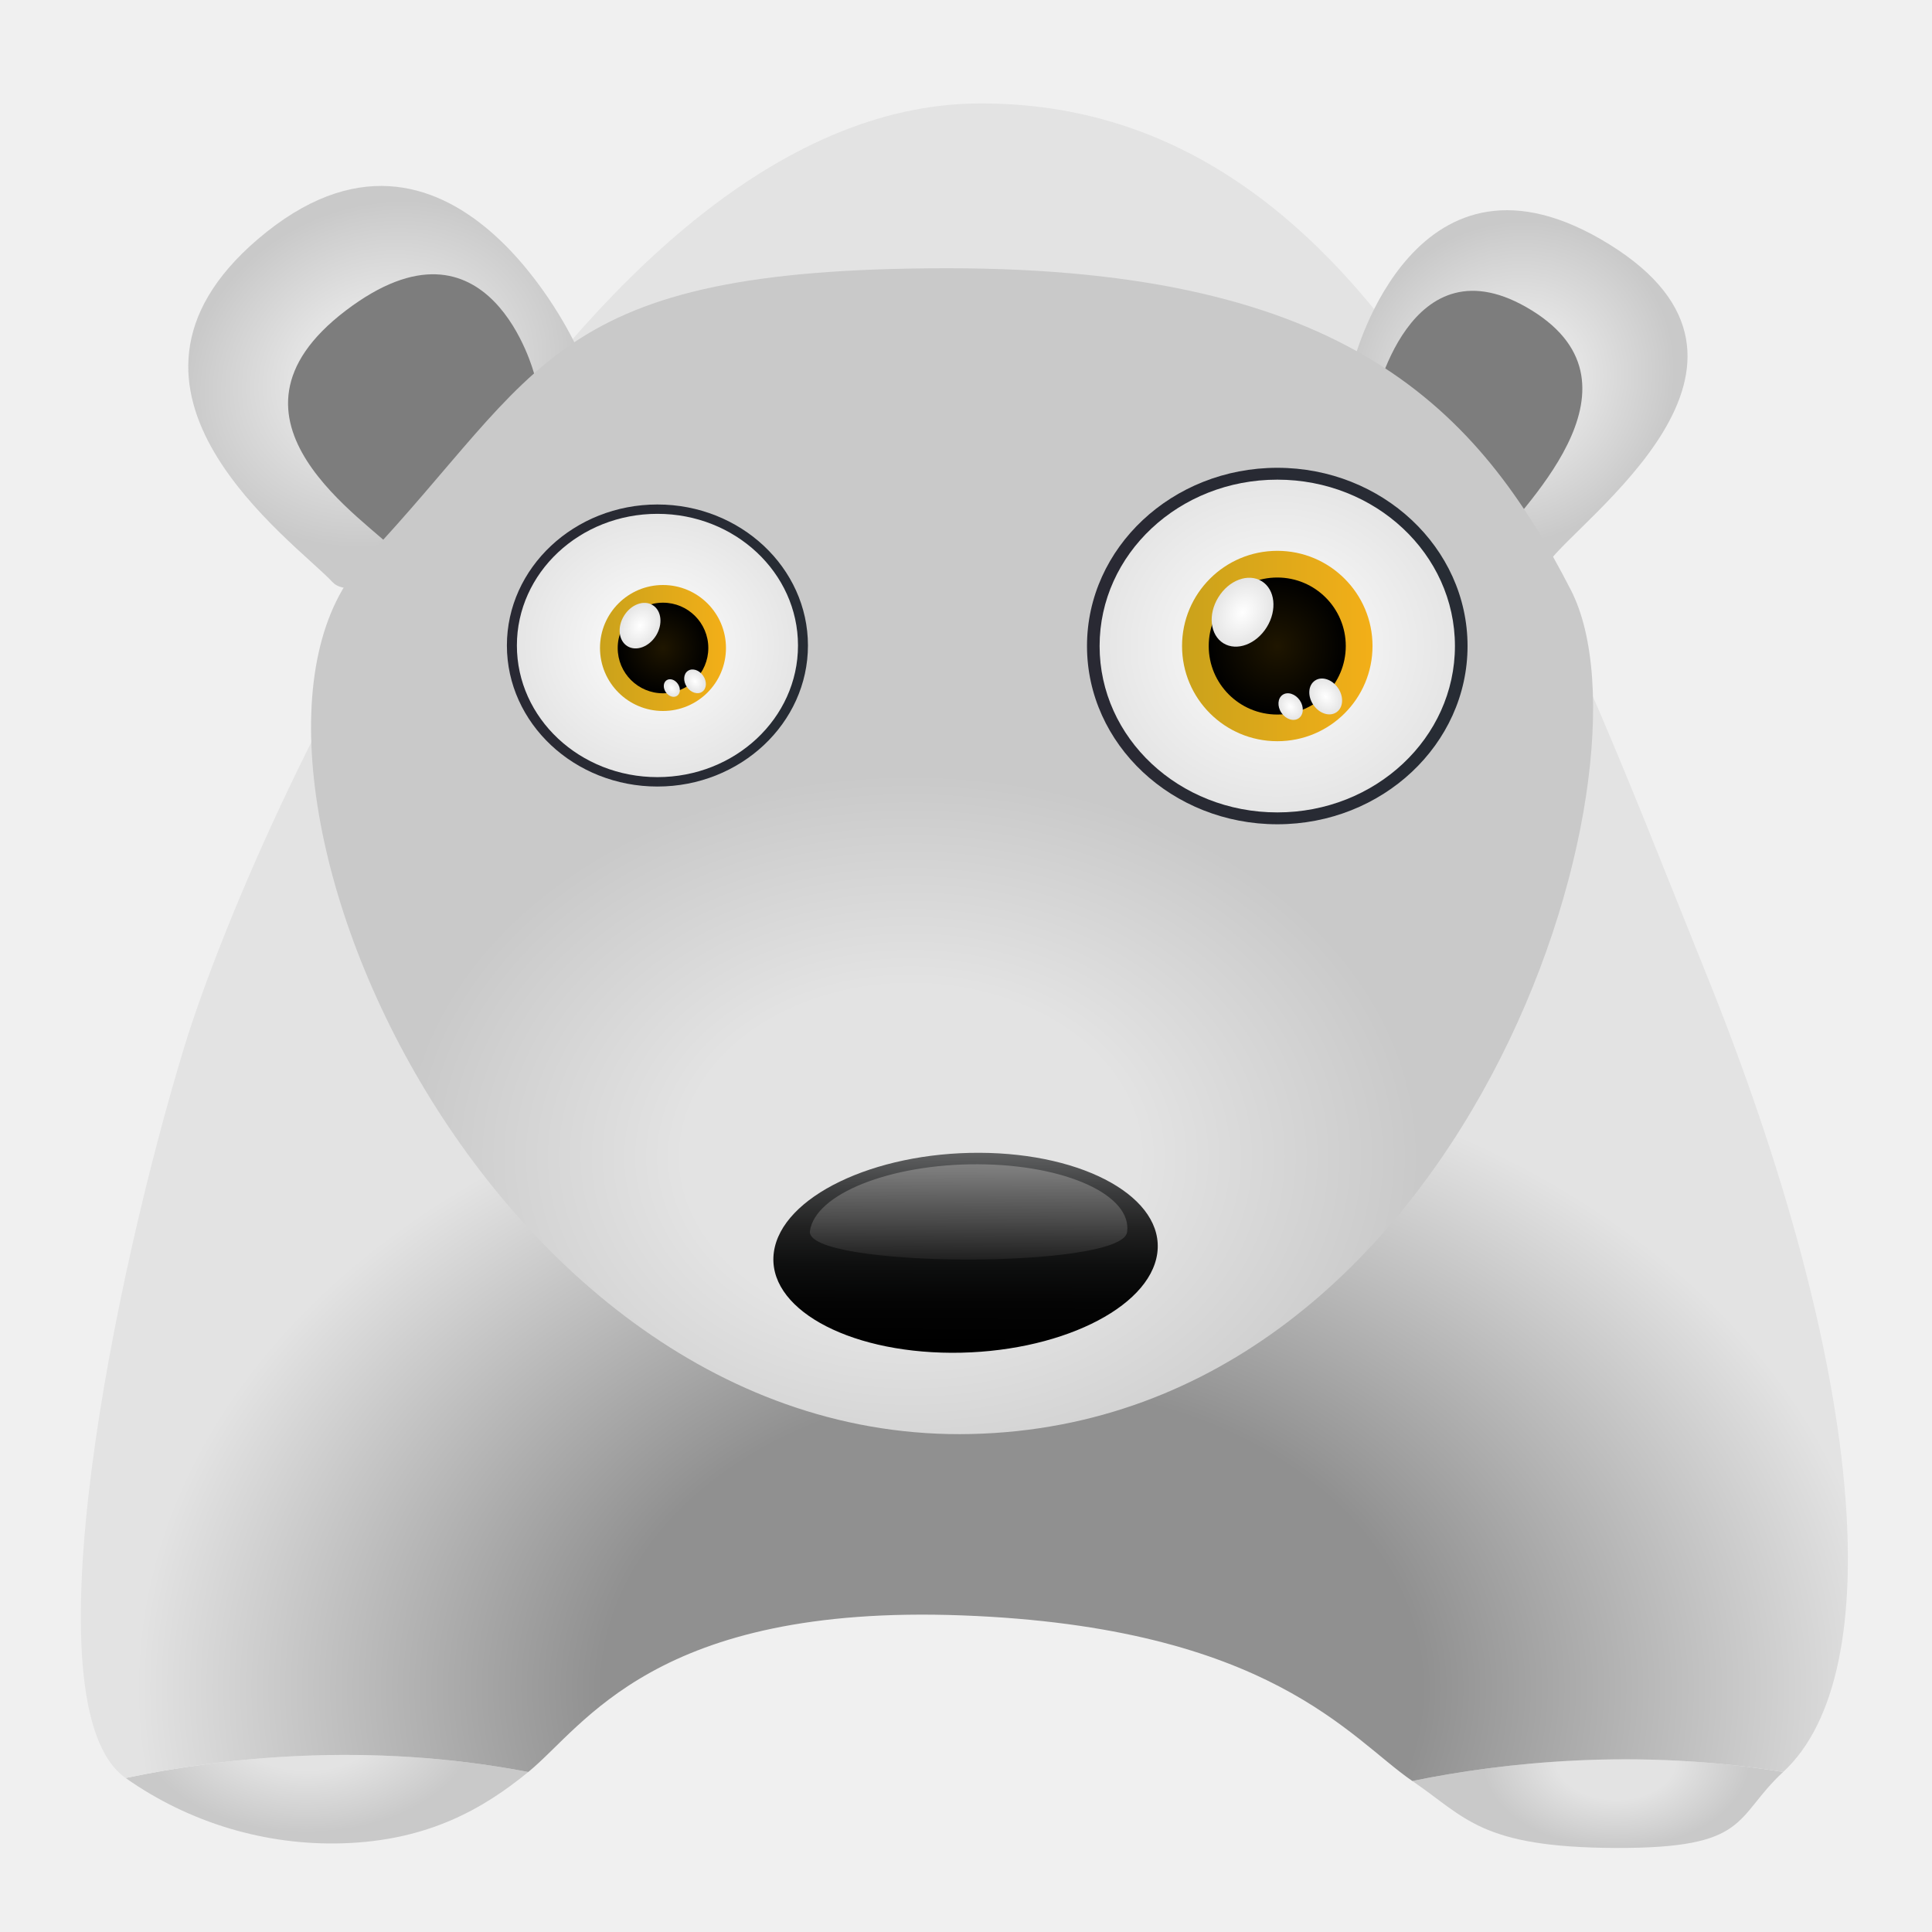
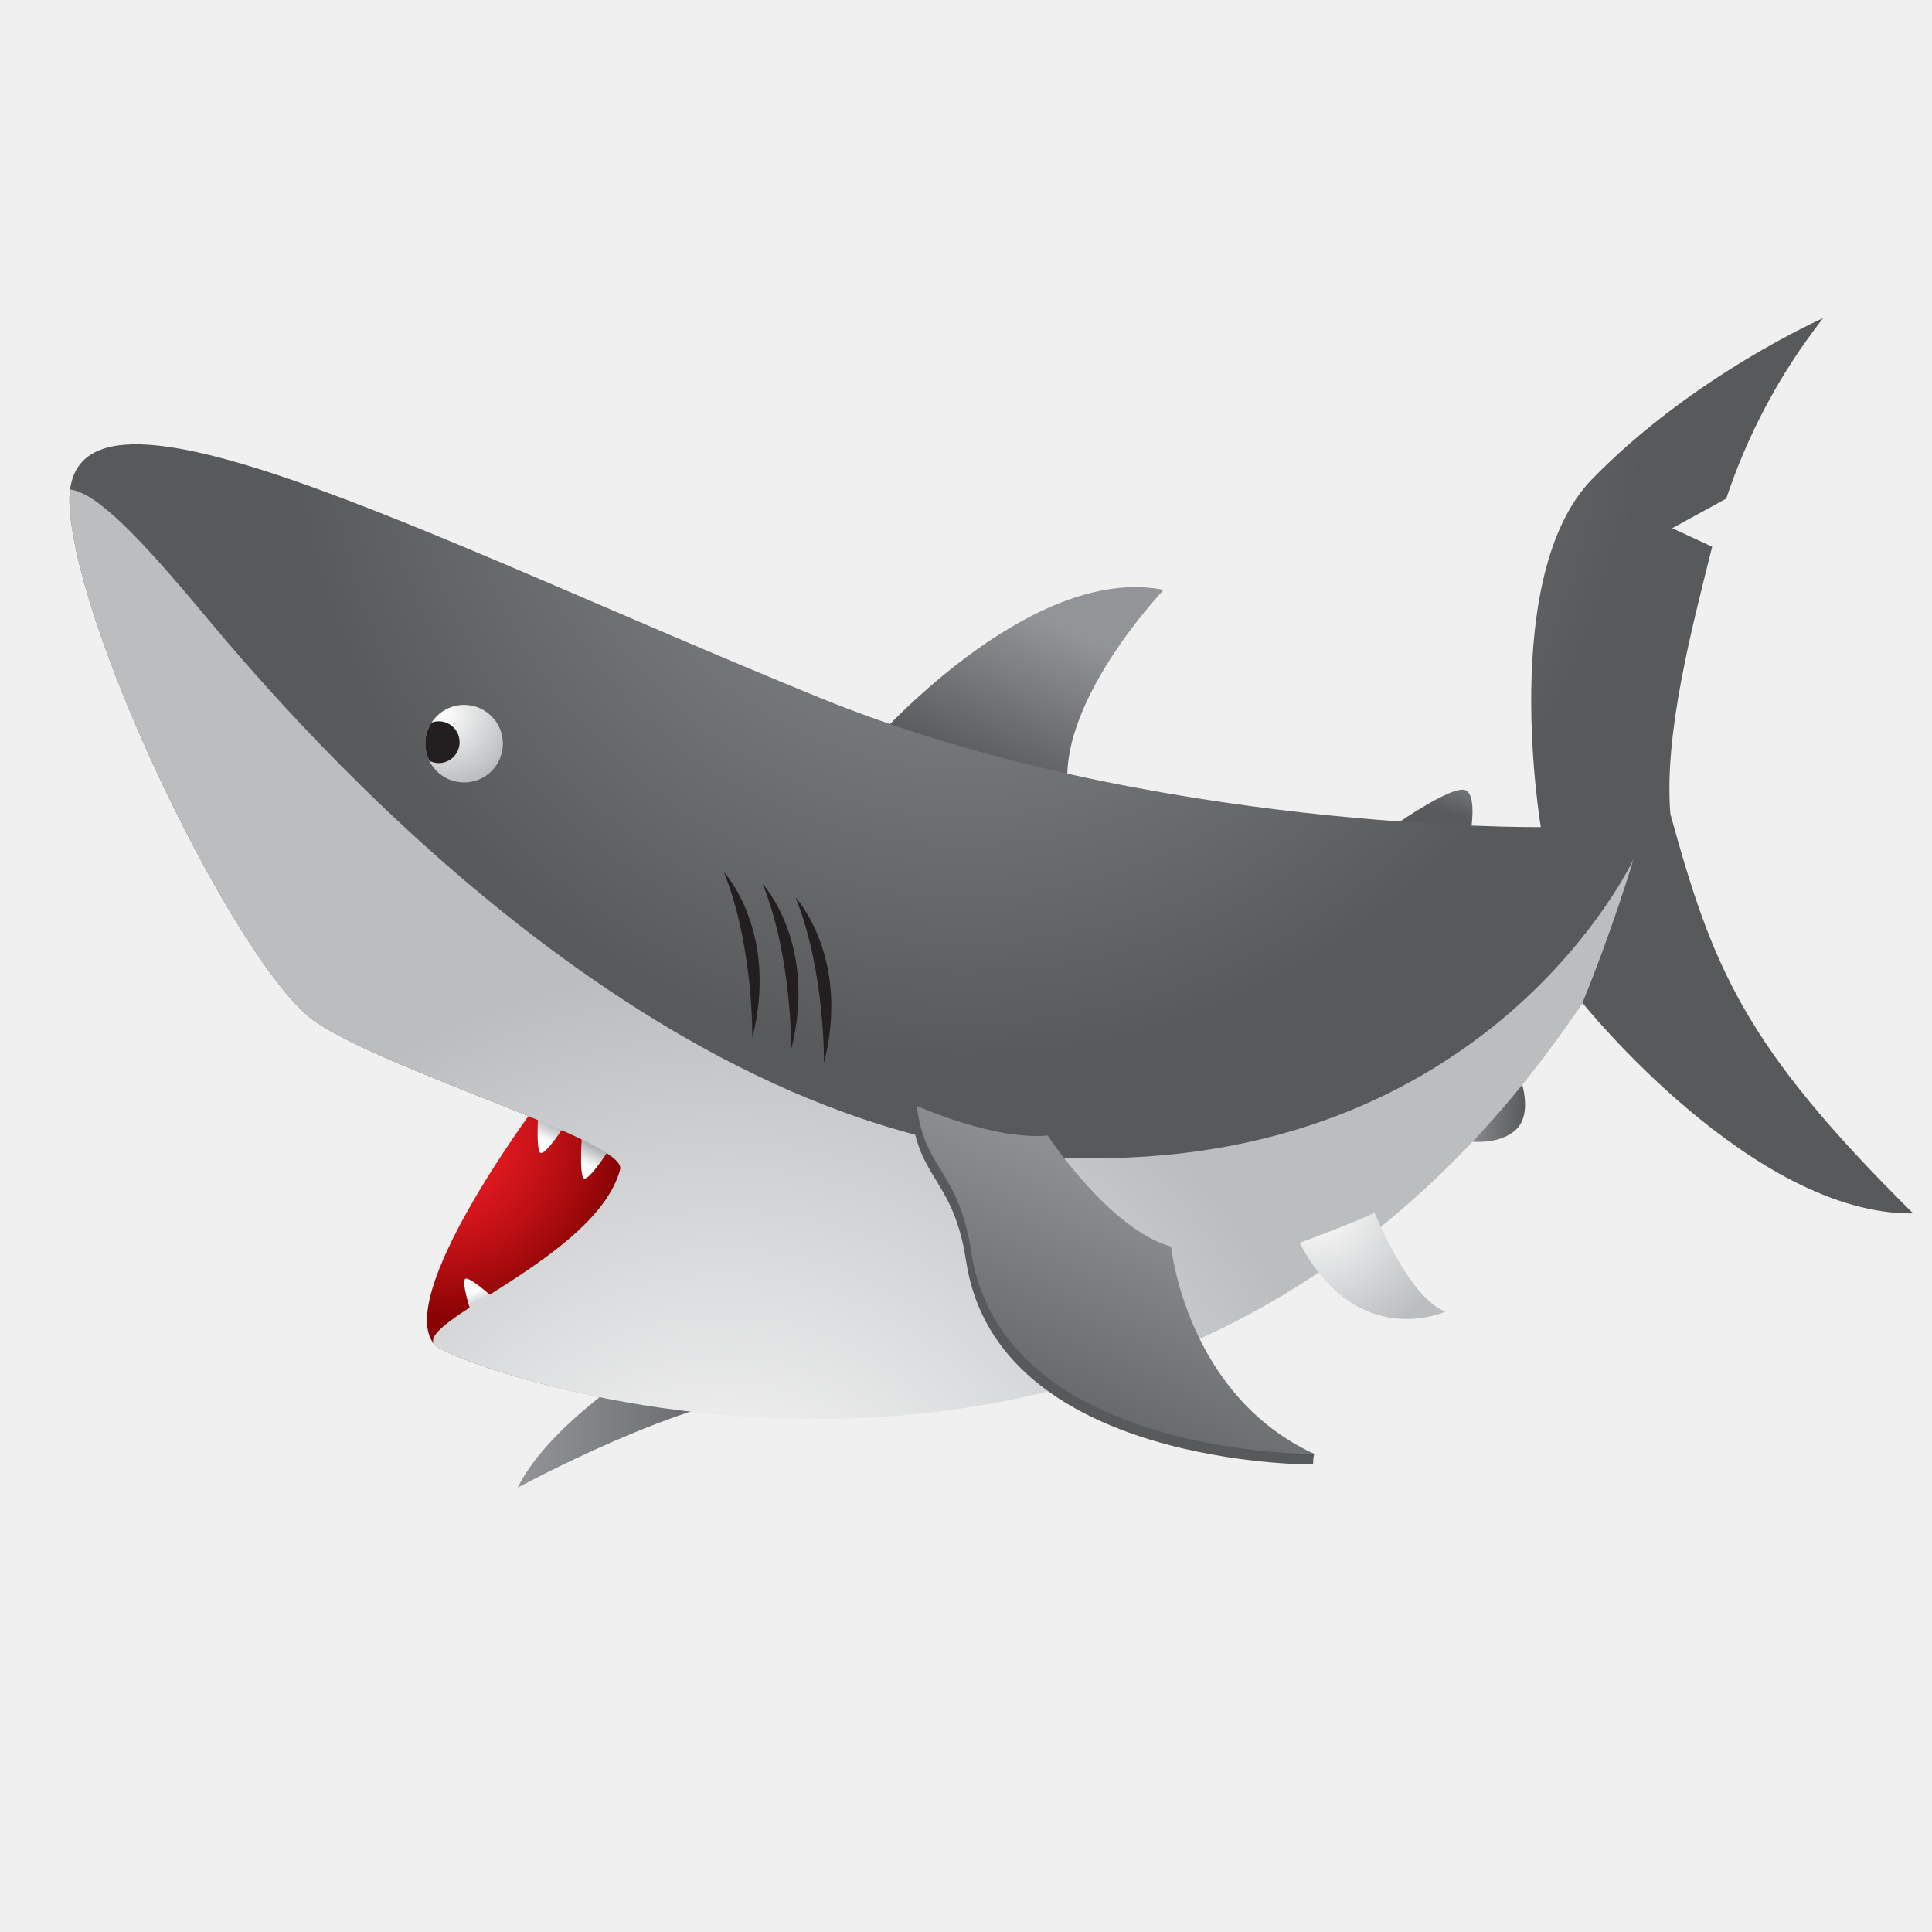
- <svg xmlns="http://www.w3.org/2000/svg" version="1.1" id="图层_1" x="0px" y="0px" width="100px" height="100px" viewBox="0 0 100 100" enable-background="new 0 0 100 100" xml:space="preserve">
+ <svg xmlns="http://www.w3.org/2000/svg" version="1.1" id="图层_1" x="0px" y="0px" width="50px" height="50px" viewBox="0 0 50 50" enable-background="new 0 0 50 50" xml:space="preserve">
  <g>
-     <g>
-       <radialGradient id="SVGID_1_" cx="-55.25" cy="91.132" r="4.517" gradientTransform="matrix(1.5335 0 0 1 168.3735 0)" gradientUnits="userSpaceOnUse">
-         <stop offset="0.444" style="stop-color:#E3E3E3" />
-         <stop offset="1" style="stop-color:#C9C9C9" />
-       </radialGradient>
-       <path fill="url(#SVGID_1_)" d="M73.102,92.183c2.769,1.886,3.533,3.44,10.524,3.467c6.989,0.025,6.102-1.562,8.67-3.933    C84.733,90.476,77.907,91.207,73.102,92.183z" />
-       <radialGradient id="SVGID_2_" cx="-99.445" cy="89.066" r="5.783" gradientTransform="matrix(1.5335 0 0 1 168.3735 0)" gradientUnits="userSpaceOnUse">
-         <stop offset="0.444" style="stop-color:#E3E3E3" />
-         <stop offset="1" style="stop-color:#C9C9C9" />
-       </radialGradient>
-       <path fill="url(#SVGID_2_)" d="M6.503,92.03c3.305,2.329,7.255,3.497,11.213,3.38c4.48-0.132,7.35-1.83,9.629-3.693    C19.072,90.135,11.572,90.959,6.503,92.03z" />
-       <radialGradient id="SVGID_3_" cx="-75.639" cy="81.531" r="48.287" gradientTransform="matrix(1.5335 0 0 1.1273 168.3735 -4.5265)" gradientUnits="userSpaceOnUse">
-         <stop offset="0.286" style="stop-color:#909090" />
-         <stop offset="0.612" style="stop-color:#E3E3E3" />
-         <stop offset="1" style="stop-color:#E3E3E3" />
-       </radialGradient>
-       <path fill="url(#SVGID_3_)" d="M88.301,50.377C80.071,30,71.461,5.222,50.628,5.355C29.796,5.49,13.054,42.667,9.527,54.23    C6,65.796,1.292,88.359,6.503,92.03c5.069-1.071,12.569-1.896,20.842-0.313c2.909-2.373,6.538-8.705,22.467-8.104    c15.934,0.6,20.062,6.364,23.29,8.57c4.806-0.976,11.632-1.707,19.194-0.466C97.819,86.627,96.532,70.753,88.301,50.377z" />
-     </g>
-     <g>
-       <radialGradient id="SVGID_4_" cx="-1173.286" cy="-325.06" r="11.187" gradientTransform="matrix(-0.6548 -0.3229 -0.3815 0.6789 -814.0532 -138.3274)" gradientUnits="userSpaceOnUse">
-         <stop offset="0.444" style="stop-color:#E3E3E3" />
-         <stop offset="1" style="stop-color:#C9C9C9" />
-       </radialGradient>
-       <path fill="url(#SVGID_4_)" d="M70.101,18.599c0,0,3.171-12.171,13.206-5.946c10.033,6.224-1.584,14.175-3.192,16.502    C78.505,31.481,68.158,24.196,70.101,18.599z" />
-       <path fill="#7D7D7D" d="M71.102,20.964c0,0,1.792-8.85,8.191-4.893c6.396,3.958-0.828,10.46-2.039,12.274    C76.037,30.161,69.478,25.237,71.102,20.964z" />
-     </g>
-     <g>
-       <radialGradient id="SVGID_5_" cx="-8.72" cy="358.451" r="11.22" gradientTransform="matrix(0.7644 -0.4931 0.4645 0.6319 -140.1785 -211.4421)" gradientUnits="userSpaceOnUse">
-         <stop offset="0.444" style="stop-color:#E3E3E3" />
-         <stop offset="1" style="stop-color:#C9C9C9" />
-       </radialGradient>
-       <path fill="url(#SVGID_5_)" d="M29.809,17.885c0,0-6.468-14.043-16.46-5.509c-9.216,7.873,1.921,15.659,3.865,17.757    C19.161,32.23,32.22,23.373,29.809,17.885z" />
-       <path fill="#7D7D7D" d="M27.656,19.377c0,0-2.307-8.972-9.759-3.302c-7.451,5.667,1.204,10.898,2.671,12.543    C22.041,30.262,29.662,23.532,27.656,19.377z" />
-     </g>
-     <radialGradient id="SVGID_6_" cx="-511.856" cy="122.064" r="24.745" gradientTransform="matrix(-1.0675 0 0 -0.8013 -499.2557 157.6871)" gradientUnits="userSpaceOnUse">
-       <stop offset="0.444" style="stop-color:#E3E3E3" />
-       <stop offset="1" style="stop-color:#C9C9C9" />
+     <linearGradient id="SVGID_1_" gradientUnits="userSpaceOnUse" x1="-153.824" y1="62.109" x2="-154.388" y2="63.8" gradientTransform="matrix(0.9529 0 0 0.9529 184.2837 -39.8252)">
+       <stop offset="0" style="stop-color:#929497" />
+       <stop offset="1" style="stop-color:#58595B" />
+     </linearGradient>
+     <path fill="url(#SVGID_1_)" d="M35.842,21.532c0,0,1.759-1.271,2.101-1.074c0.341,0.194,0.048,1.464,0.048,1.464L35.842,21.532z" />
+     <linearGradient id="SVGID_2_" gradientUnits="userSpaceOnUse" x1="-153.75" y1="71.873" x2="-151.955" y2="71.873" gradientTransform="matrix(0.9529 0 0 0.9529 184.2837 -39.8252)">
+       <stop offset="0" style="stop-color:#929497" />
+       <stop offset="1" style="stop-color:#58595B" />
+     </linearGradient>
+     <path fill="url(#SVGID_2_)" d="M37.743,29.496c0,0,0.891,0.223,1.446-0.221c0.556-0.445,0.111-1.502,0.111-1.502L37.743,29.496z" />
+     <linearGradient id="SVGID_3_" gradientUnits="userSpaceOnUse" x1="-179.297" y1="80.652" x2="-172.238" y2="80.652" gradientTransform="matrix(0.9529 0 0 0.9529 184.2837 -39.8252)">
+       <stop offset="0" style="stop-color:#929497" />
+       <stop offset="1" style="stop-color:#58595B" />
+     </linearGradient>
+     <path fill="url(#SVGID_3_)" d="M16.346,35.555c0,0-2.223,1.445-2.947,2.945c0,0,4.391-2.389,6.726-2.443   C20.125,36.057,17.625,35.555,16.346,35.555z" />
+     <linearGradient id="SVGID_4_" gradientUnits="userSpaceOnUse" x1="-165.038" y1="58.599" x2="-166.848" y2="62.756" gradientTransform="matrix(0.9529 0 0 0.9529 184.2837 -39.8252)">
+       <stop offset="0" style="stop-color:#929497" />
+       <stop offset="1" style="stop-color:#58595B" />
+     </linearGradient>
+     <path fill="url(#SVGID_4_)" d="M22.513,19.292c0,0,4.09-4.729,7.603-4.026c0,0-2.911,3.048-2.443,5.36   c0.016,0.078,0.035,0.154,0.06,0.23C28.454,23.189,22.513,19.292,22.513,19.292z" />
+     <radialGradient id="SVGID_5_" cx="-181.404" cy="72.691" r="4.81" gradientTransform="matrix(0.9529 0 0 0.9529 184.2837 -39.8252)" gradientUnits="userSpaceOnUse">
+       <stop offset="0" style="stop-color:#EC1C24" />
+       <stop offset="0.177" style="stop-color:#E71B22" />
+       <stop offset="0.395" style="stop-color:#D8171D" />
+       <stop offset="0.634" style="stop-color:#BF1015" />
+       <stop offset="0.888" style="stop-color:#9C080A" />
+       <stop offset="1" style="stop-color:#8A0304" />
    </radialGradient>
-     <path fill="url(#SVGID_6_)" d="M50.283,74.224c25.606-0.601,35.825-34.331,31.029-43.677c-4.795-9.346-11.58-16.662-32.262-16.662   c-20.68,0-20.908,5.254-30.194,15.112C9.569,38.852,24.675,74.824,50.283,74.224z" />
-     <g>
-       <linearGradient id="SVGID_7_" gradientUnits="userSpaceOnUse" x1="-52.691" y1="100.499" x2="-52.691" y2="89.916" gradientTransform="matrix(-0.8274 -0.004 -0.1032 0.984 16.2533 -29.5039)">
-         <stop offset="0" style="stop-color:#000000" />
-         <stop offset="0.207" style="stop-color:#040404" />
-         <stop offset="0.397" style="stop-color:#0E0F0F" />
-         <stop offset="0.58" style="stop-color:#212121" />
-         <stop offset="0.758" style="stop-color:#3A3B3C" />
-         <stop offset="0.932" style="stop-color:#5B5C5D" />
-         <stop offset="1" style="stop-color:#6A6B6C" />
-       </linearGradient>
-       <path fill="url(#SVGID_7_)" d="M40.056,64.807c-0.398,2.861,3.716,5.19,9.196,5.213c5.481,0.018,10.246-2.284,10.647-5.142    c0.396-2.856-3.721-5.188-9.201-5.21C45.22,59.65,40.455,61.946,40.056,64.807z" />
-       <linearGradient id="SVGID_8_" gradientUnits="userSpaceOnUse" x1="-52.736" y1="90.156" x2="-52.736" y2="96.65" gradientTransform="matrix(-0.8274 -0.004 -0.1032 0.984 16.2533 -29.5039)">
-         <stop offset="0" style="stop-color:#8C8C8C" />
-         <stop offset="0.196" style="stop-color:#7A7A7A" />
-         <stop offset="0.591" style="stop-color:#4A4A4A" />
-         <stop offset="1" style="stop-color:#131313" />
-       </linearGradient>
-       <path fill="url(#SVGID_8_)" d="M41.922,63.72c-0.27,1.925,16.147,1.985,16.416,0.057c0.269-1.921-3.191-3.497-7.723-3.515    C46.081,60.245,42.191,61.795,41.922,63.72z" />
-     </g>
-     <g>
-       <g>
-         <path fill="#FFFFFF" d="M66.114,24.963c4.985,0,9.041,3.806,9.041,8.473c0,4.672-4.056,8.475-9.041,8.475     c-4.991,0-9.046-3.803-9.046-8.475C57.068,28.769,61.123,24.963,66.114,24.963z" />
-         <linearGradient id="SVGID_9_" gradientUnits="userSpaceOnUse" x1="-18.54" y1="33.438" x2="1.156" y2="33.438" gradientTransform="matrix(-1 0 0 1 57.4189 0)">
-           <stop offset="0" style="stop-color:#272C34" />
-           <stop offset="1" style="stop-color:#292933" />
-         </linearGradient>
-         <path fill="url(#SVGID_9_)" d="M56.263,33.437c0,5.088,4.416,9.227,9.852,9.227c5.429,0,9.845-4.139,9.845-9.227     c0-5.085-4.416-9.224-9.845-9.224C60.679,24.212,56.263,28.351,56.263,33.437z M57.068,33.437c0-4.667,4.055-8.473,9.046-8.473     c4.985,0,9.041,3.806,9.041,8.473c0,4.672-4.056,8.475-9.041,8.475C61.123,41.912,57.068,38.109,57.068,33.437z" />
-       </g>
-       <radialGradient id="SVGID_10_" cx="14.134" cy="33.438" r="8.613" gradientTransform="matrix(-1.0675 0 0 1 81.1993 0)" gradientUnits="userSpaceOnUse">
-         <stop offset="0" style="stop-color:#FFFFFF" />
-         <stop offset="1" style="stop-color:#E5E5E5" />
-       </radialGradient>
-       <path fill="url(#SVGID_10_)" d="M56.915,33.437c0,4.761,4.115,8.613,9.199,8.613c5.075,0,9.193-3.852,9.193-8.613    c0-4.758-4.118-8.61-9.193-8.61C61.03,24.826,56.915,28.678,56.915,33.437z" />
-     </g>
-     <g>
-       <path fill="#FFFFFF" d="M34.03,26.705c3.944,0,7.155,3.013,7.155,6.705c0,3.697-3.211,6.704-7.155,6.704    c-3.946,0-7.156-3.007-7.156-6.704C26.874,29.718,30.083,26.705,34.03,26.705z" />
-       <linearGradient id="SVGID_11_" gradientUnits="userSpaceOnUse" x1="15.6" y1="33.411" x2="31.182" y2="33.411" gradientTransform="matrix(-1 0 0 1 57.4189 0)">
-         <stop offset="0" style="stop-color:#272C34" />
-         <stop offset="1" style="stop-color:#292933" />
-       </linearGradient>
-       <path fill="url(#SVGID_11_)" d="M26.237,33.41c0,4.024,3.493,7.301,7.792,7.301c4.294,0,7.79-3.277,7.79-7.301    c0-4.023-3.495-7.298-7.79-7.298C29.73,26.112,26.237,29.386,26.237,33.41z M26.874,33.41c0-3.692,3.21-6.705,7.156-6.705    c3.944,0,7.155,3.013,7.155,6.705c0,3.697-3.211,6.704-7.155,6.704C30.083,40.114,26.874,37.106,26.874,33.41z" />
-     </g>
-     <radialGradient id="SVGID_12_" cx="44.188" cy="33.411" r="6.814" gradientTransform="matrix(-1.0675 0 0 1 81.1993 0)" gradientUnits="userSpaceOnUse">
+     <path fill="url(#SVGID_5_)" d="M13.827,28.676c0,0-3.686,4.941-2.565,6.139c1.753-0.072,4.923-1.309,4.923-1.309l2.434-2.164   L13.827,28.676z" />
+     <radialGradient id="SVGID_6_" cx="-167.217" cy="52.227" r="18.555" gradientTransform="matrix(0.9529 0 0 0.9529 184.2837 -39.8252)" gradientUnits="userSpaceOnUse">
+       <stop offset="0" style="stop-color:#929497" />
+       <stop offset="1" style="stop-color:#58595B" />
+     </radialGradient>
+     <path fill="url(#SVGID_6_)" d="M43.23,21.069c-0.171-2.056,0.542-4.76,1.081-6.92l-1.034-0.479l1.397-0.766   c0.537-1.604,1.345-3.181,2.508-4.67c0,0-3.36,1.48-5.977,4.164c-2.429,2.493-1.329,9.007-1.329,9.007S29.7,21.523,21.199,18.051   c-10.32-4.214-19.692-9.197-19.396-4.909c0.239,3.473,4.43,11.973,6.346,13.29c1.915,1.318,8.095,3.1,7.902,3.832   c-0.599,2.275-5.389,3.953-4.79,4.551c0.599,0.6,18.679,7.303,29.693-8.861c0,0,4.404,5.501,8.559,5.449   C45.101,27.039,44.321,25.016,43.23,21.069z" />
+     <linearGradient id="SVGID_7_" gradientUnits="userSpaceOnUse" x1="-177.507" y1="73.403" x2="-177.257" y2="72.876" gradientTransform="matrix(0.9529 0 0 0.9529 184.2837 -39.8252)">
      <stop offset="0" style="stop-color:#FFFFFF" />
-       <stop offset="1" style="stop-color:#E5E5E5" />
+       <stop offset="1" style="stop-color:#A6A8AB" />
+     </linearGradient>
+     <path fill="url(#SVGID_7_)" d="M15.063,29.332c0,0-0.077,1.045,0.039,1.158c0.116,0.117,0.657-0.734,0.657-0.734L15.063,29.332z" />
+     <linearGradient id="SVGID_8_" gradientUnits="userSpaceOnUse" x1="-174.348" y1="75.262" x2="-174.099" y2="74.735" gradientTransform="matrix(0.9529 0 0 0.9529 180.1504 -42.2568)">
+       <stop offset="0" style="stop-color:#FFFFFF" />
+       <stop offset="1" style="stop-color:#A6A8AB" />
+     </linearGradient>
+     <path fill="url(#SVGID_8_)" d="M13.939,28.672c0,0-0.078,1.043,0.039,1.158c0.115,0.117,0.656-0.734,0.656-0.734L13.939,28.672z" />
+     <linearGradient id="SVGID_9_" gradientUnits="userSpaceOnUse" x1="-243.155" y1="96.816" x2="-242.905" y2="96.288" gradientTransform="matrix(-0.5936 0.7454 -0.7454 -0.5936 -59.8222 272.1123)">
+       <stop offset="0" style="stop-color:#FFFFFF" />
+       <stop offset="1" style="stop-color:#A6A8AB" />
+     </linearGradient>
+     <path fill="url(#SVGID_9_)" d="M12.991,33.783c0,0-0.769-0.711-0.932-0.693s0.165,0.971,0.165,0.971L12.991,33.783z" />
+     <radialGradient id="SVGID_10_" cx="-173.75" cy="85.401" r="17.341" gradientTransform="matrix(0.9529 0 0 0.9529 184.2837 -39.8252)" gradientUnits="userSpaceOnUse">
+       <stop offset="0" style="stop-color:#FFFFFF" />
+       <stop offset="1" style="stop-color:#BBBDBF" />
    </radialGradient>
-     <ellipse fill="url(#SVGID_12_)" cx="34.029" cy="33.41" rx="7.275" ry="6.814" />
-     <g>
-       <linearGradient id="SVGID_13_" gradientUnits="userSpaceOnUse" x1="19.843" y1="33.54" x2="26.363" y2="33.54" gradientTransform="matrix(-1 0 0 1 57.4189 0)">
-         <stop offset="0" style="stop-color:#F3AF18" />
-         <stop offset="1" style="stop-color:#CAA21B" />
-       </linearGradient>
-       <circle fill="url(#SVGID_13_)" cx="34.316" cy="33.54" r="3.26" />
-       <radialGradient id="SVGID_14_" cx="23.102" cy="33.54" r="2.345" gradientTransform="matrix(-1 0 0 1 57.4189 0)" gradientUnits="userSpaceOnUse">
-         <stop offset="0" style="stop-color:#1F1600" />
-         <stop offset="1" style="stop-color:#000000" />
-       </radialGradient>
-       <circle fill="url(#SVGID_14_)" cx="34.317" cy="33.54" r="2.345" />
-       <radialGradient id="SVGID_15_" cx="289.971" cy="292.392" r="1.248" gradientTransform="matrix(-0.6642 -0.4101 -0.5253 0.8509 379.3198 -97.4959)" gradientUnits="userSpaceOnUse">
-         <stop offset="0" style="stop-color:#FFFFFF" />
-         <stop offset="1" style="stop-color:#E5E5E5" />
-       </radialGradient>
-       <path fill="url(#SVGID_15_)" d="M32.3,31.871c-0.363,0.585-0.284,1.29,0.172,1.574c0.458,0.284,1.123,0.035,1.486-0.549    c0.361-0.589,0.284-1.292-0.173-1.573C33.327,31.036,32.662,31.284,32.3,31.871z" />
-       <radialGradient id="SVGID_16_" cx="-206.411" cy="-132.851" r="0.655" gradientTransform="matrix(-0.6444 0.4405 0.5644 0.8255 -22.0567 235.8591)" gradientUnits="userSpaceOnUse">
-         <stop offset="0" style="stop-color:#FFFFFF" />
-         <stop offset="1" style="stop-color:#E5E5E5" />
-       </radialGradient>
-       <path fill="url(#SVGID_16_)" d="M35.552,35.556c0.205,0.299,0.56,0.411,0.792,0.251c0.235-0.159,0.258-0.53,0.052-0.829    c-0.205-0.3-0.558-0.414-0.792-0.253C35.371,34.883,35.348,35.256,35.552,35.556z" />
-       <radialGradient id="SVGID_17_" cx="-146.553" cy="-311.737" r="0.655" gradientTransform="matrix(-0.478 0.3268 0.4186 0.6124 95.2145 274.4133)" gradientUnits="userSpaceOnUse">
-         <stop offset="0" style="stop-color:#FFFFFF" />
-         <stop offset="1" style="stop-color:#E5E5E5" />
-       </radialGradient>
-       <path fill="url(#SVGID_17_)" d="M34.46,35.826c0.151,0.223,0.414,0.307,0.588,0.188c0.173-0.119,0.191-0.394,0.039-0.615    c-0.151-0.223-0.414-0.307-0.587-0.188C34.327,35.327,34.309,35.604,34.46,35.826z" />
-     </g>
-     <g>
-       <linearGradient id="SVGID_18_" gradientUnits="userSpaceOnUse" x1="-13.621" y1="33.438" x2="-3.764" y2="33.438" gradientTransform="matrix(-1 0 0 1 57.4189 0)">
-         <stop offset="0" style="stop-color:#F3AF18" />
-         <stop offset="1" style="stop-color:#CAA21B" />
-       </linearGradient>
-       <path fill="url(#SVGID_18_)" d="M61.183,33.437c0,2.726,2.207,4.928,4.932,4.928c2.719,0,4.926-2.202,4.926-4.928    c0-2.719-2.207-4.926-4.926-4.926C63.39,28.511,61.183,30.717,61.183,33.437z" />
-       <radialGradient id="SVGID_19_" cx="-8.691" cy="33.438" r="3.547" gradientTransform="matrix(-1 0 0 1 57.4189 0)" gradientUnits="userSpaceOnUse">
-         <stop offset="0" style="stop-color:#1F1600" />
-         <stop offset="1" style="stop-color:#000000" />
-       </radialGradient>
-       <path fill="url(#SVGID_19_)" d="M62.563,33.437c0,1.961,1.59,3.548,3.551,3.548c1.955,0,3.543-1.587,3.543-3.548    c0-1.957-1.588-3.545-3.543-3.545C64.153,29.892,62.563,31.479,62.563,33.437z" />
-       <radialGradient id="SVGID_20_" cx="256.443" cy="275.416" r="1.888" gradientTransform="matrix(-0.6642 -0.4101 -0.5253 0.8509 379.3198 -97.4959)" gradientUnits="userSpaceOnUse">
-         <stop offset="0" style="stop-color:#FFFFFF" />
-         <stop offset="1" style="stop-color:#E5E5E5" />
-       </radialGradient>
-       <path fill="url(#SVGID_20_)" d="M63.062,30.915c-0.549,0.884-0.433,1.951,0.261,2.38c0.693,0.427,1.698,0.051,2.245-0.832    c0.549-0.888,0.431-1.954-0.261-2.381C64.613,29.653,63.607,30.025,63.062,30.915z" />
-       <radialGradient id="SVGID_21_" cx="-240.369" cy="-113.783" r="0.991" gradientTransform="matrix(-0.6444 0.4405 0.5644 0.8255 -22.0567 235.8591)" gradientUnits="userSpaceOnUse">
-         <stop offset="0" style="stop-color:#FFFFFF" />
-         <stop offset="1" style="stop-color:#E5E5E5" />
-       </radialGradient>
-       <path fill="url(#SVGID_21_)" d="M67.98,36.486c0.309,0.454,0.845,0.623,1.196,0.38c0.355-0.24,0.391-0.803,0.08-1.255    c-0.309-0.451-0.845-0.625-1.198-0.381C67.706,35.472,67.67,36.032,67.98,36.486z" />
-       <radialGradient id="SVGID_22_" cx="-191.284" cy="-286.3" r="0.992" gradientTransform="matrix(-0.478 0.3268 0.4186 0.6124 95.2145 274.4133)" gradientUnits="userSpaceOnUse">
-         <stop offset="0" style="stop-color:#FFFFFF" />
-         <stop offset="1" style="stop-color:#E5E5E5" />
-       </radialGradient>
-       <path fill="url(#SVGID_22_)" d="M66.328,36.896c0.229,0.337,0.628,0.463,0.89,0.285c0.263-0.18,0.287-0.596,0.06-0.932    c-0.23-0.335-0.629-0.463-0.889-0.285C66.128,36.142,66.099,36.56,66.328,36.896z" />
-     </g>
+     <path fill="url(#SVGID_10_)" d="M42.272,22.242c0,0-3.719,8.028-14.541,7.725C17.008,29.664,7.669,18.77,5.274,15.896   c-1.641-1.969-2.762-3.139-3.454-3.227c-0.021,0.144-0.03,0.298-0.018,0.473c0.239,3.473,4.43,11.973,6.346,13.29   c1.915,1.318,8.095,3.1,7.902,3.832c-0.599,2.275-5.389,3.953-4.79,4.551c0.595,0.596,18.865,7.381,29.693-8.861   C41.745,24.029,42.272,22.242,42.272,22.242z" />
+     <radialGradient id="SVGID_11_" cx="-181.363" cy="61.175" r="1.979" gradientTransform="matrix(0.9529 0 0 0.9529 184.2837 -39.8252)" gradientUnits="userSpaceOnUse">
+       <stop offset="0" style="stop-color:#FFFFFF" />
+       <stop offset="1" style="stop-color:#BBBDBF" />
+     </radialGradient>
+     <circle fill="url(#SVGID_11_)" cx="12.011" cy="19.246" r="1.004" />
+     <path fill="#231F20" d="M11.354,18.667c-0.066,0-0.128,0.014-0.186,0.035c-0.102,0.157-0.162,0.344-0.162,0.544   c0,0.16,0.041,0.311,0.107,0.444c0.073,0.036,0.153,0.059,0.24,0.059c0.299,0,0.541-0.242,0.541-0.541   C11.895,18.909,11.653,18.667,11.354,18.667z" />
+     <path fill="#231F20" d="M18.735,22.57c0,0,1.43,1.546,0.734,4.29C19.469,26.859,19.508,24.501,18.735,22.57z" />
+     <path fill="#231F20" d="M19.739,22.879c0,0,1.431,1.546,0.735,4.289C20.474,27.168,20.512,24.812,19.739,22.879z" />
+     <path fill="#231F20" d="M20.59,23.227c0,0,1.43,1.545,0.734,4.289C21.324,27.516,21.362,25.159,20.59,23.227z" />
+     <path fill="#58595B" d="M25.004,32.645c-0.318-2.109-1.213-2.109-1.404-3.77c0,0,0.061-0.115,0.128-0.256   c0,0,4.856,3.451,6.453,3.896c0,0,0.2,4.043,3.834,5.111c-0.031,0.094-0.031,0.178-0.031,0.275   C33.983,37.902,25.811,37.963,25.004,32.645z" />
+     <linearGradient id="SVGID_12_" gradientUnits="userSpaceOnUse" x1="-161.743" y1="73.452" x2="-165.556" y2="82.208" gradientTransform="matrix(0.9529 0 0 0.9529 184.2837 -39.8252)">
+       <stop offset="0" style="stop-color:#929497" />
+       <stop offset="1" style="stop-color:#58595B" />
+     </linearGradient>
+     <path fill="url(#SVGID_12_)" d="M25.133,32.391c-0.319-2.109-1.214-2.109-1.405-3.771c0,0,1.98,0.895,3.386,0.768   c0,0,1.597,2.428,3.194,2.875c0,0,0.384,3.834,3.707,5.365C34.015,37.627,25.938,37.709,25.133,32.391z" />
+     <radialGradient id="SVGID_13_" cx="-157.657" cy="74.533" r="3.892" gradientTransform="matrix(0.9529 0 0 0.9529 184.2837 -39.8252)" gradientUnits="userSpaceOnUse">
+       <stop offset="0" style="stop-color:#FFFFFF" />
+       <stop offset="1" style="stop-color:#BBBDBF" />
+     </radialGradient>
+     <path fill="url(#SVGID_13_)" d="M33.632,32.164c0,0,1.222-0.443,1.944-0.777c0,0,0.89,2.223,1.835,2.557   C37.411,33.943,35.131,35,33.632,32.164z" />
  </g>
</svg>
